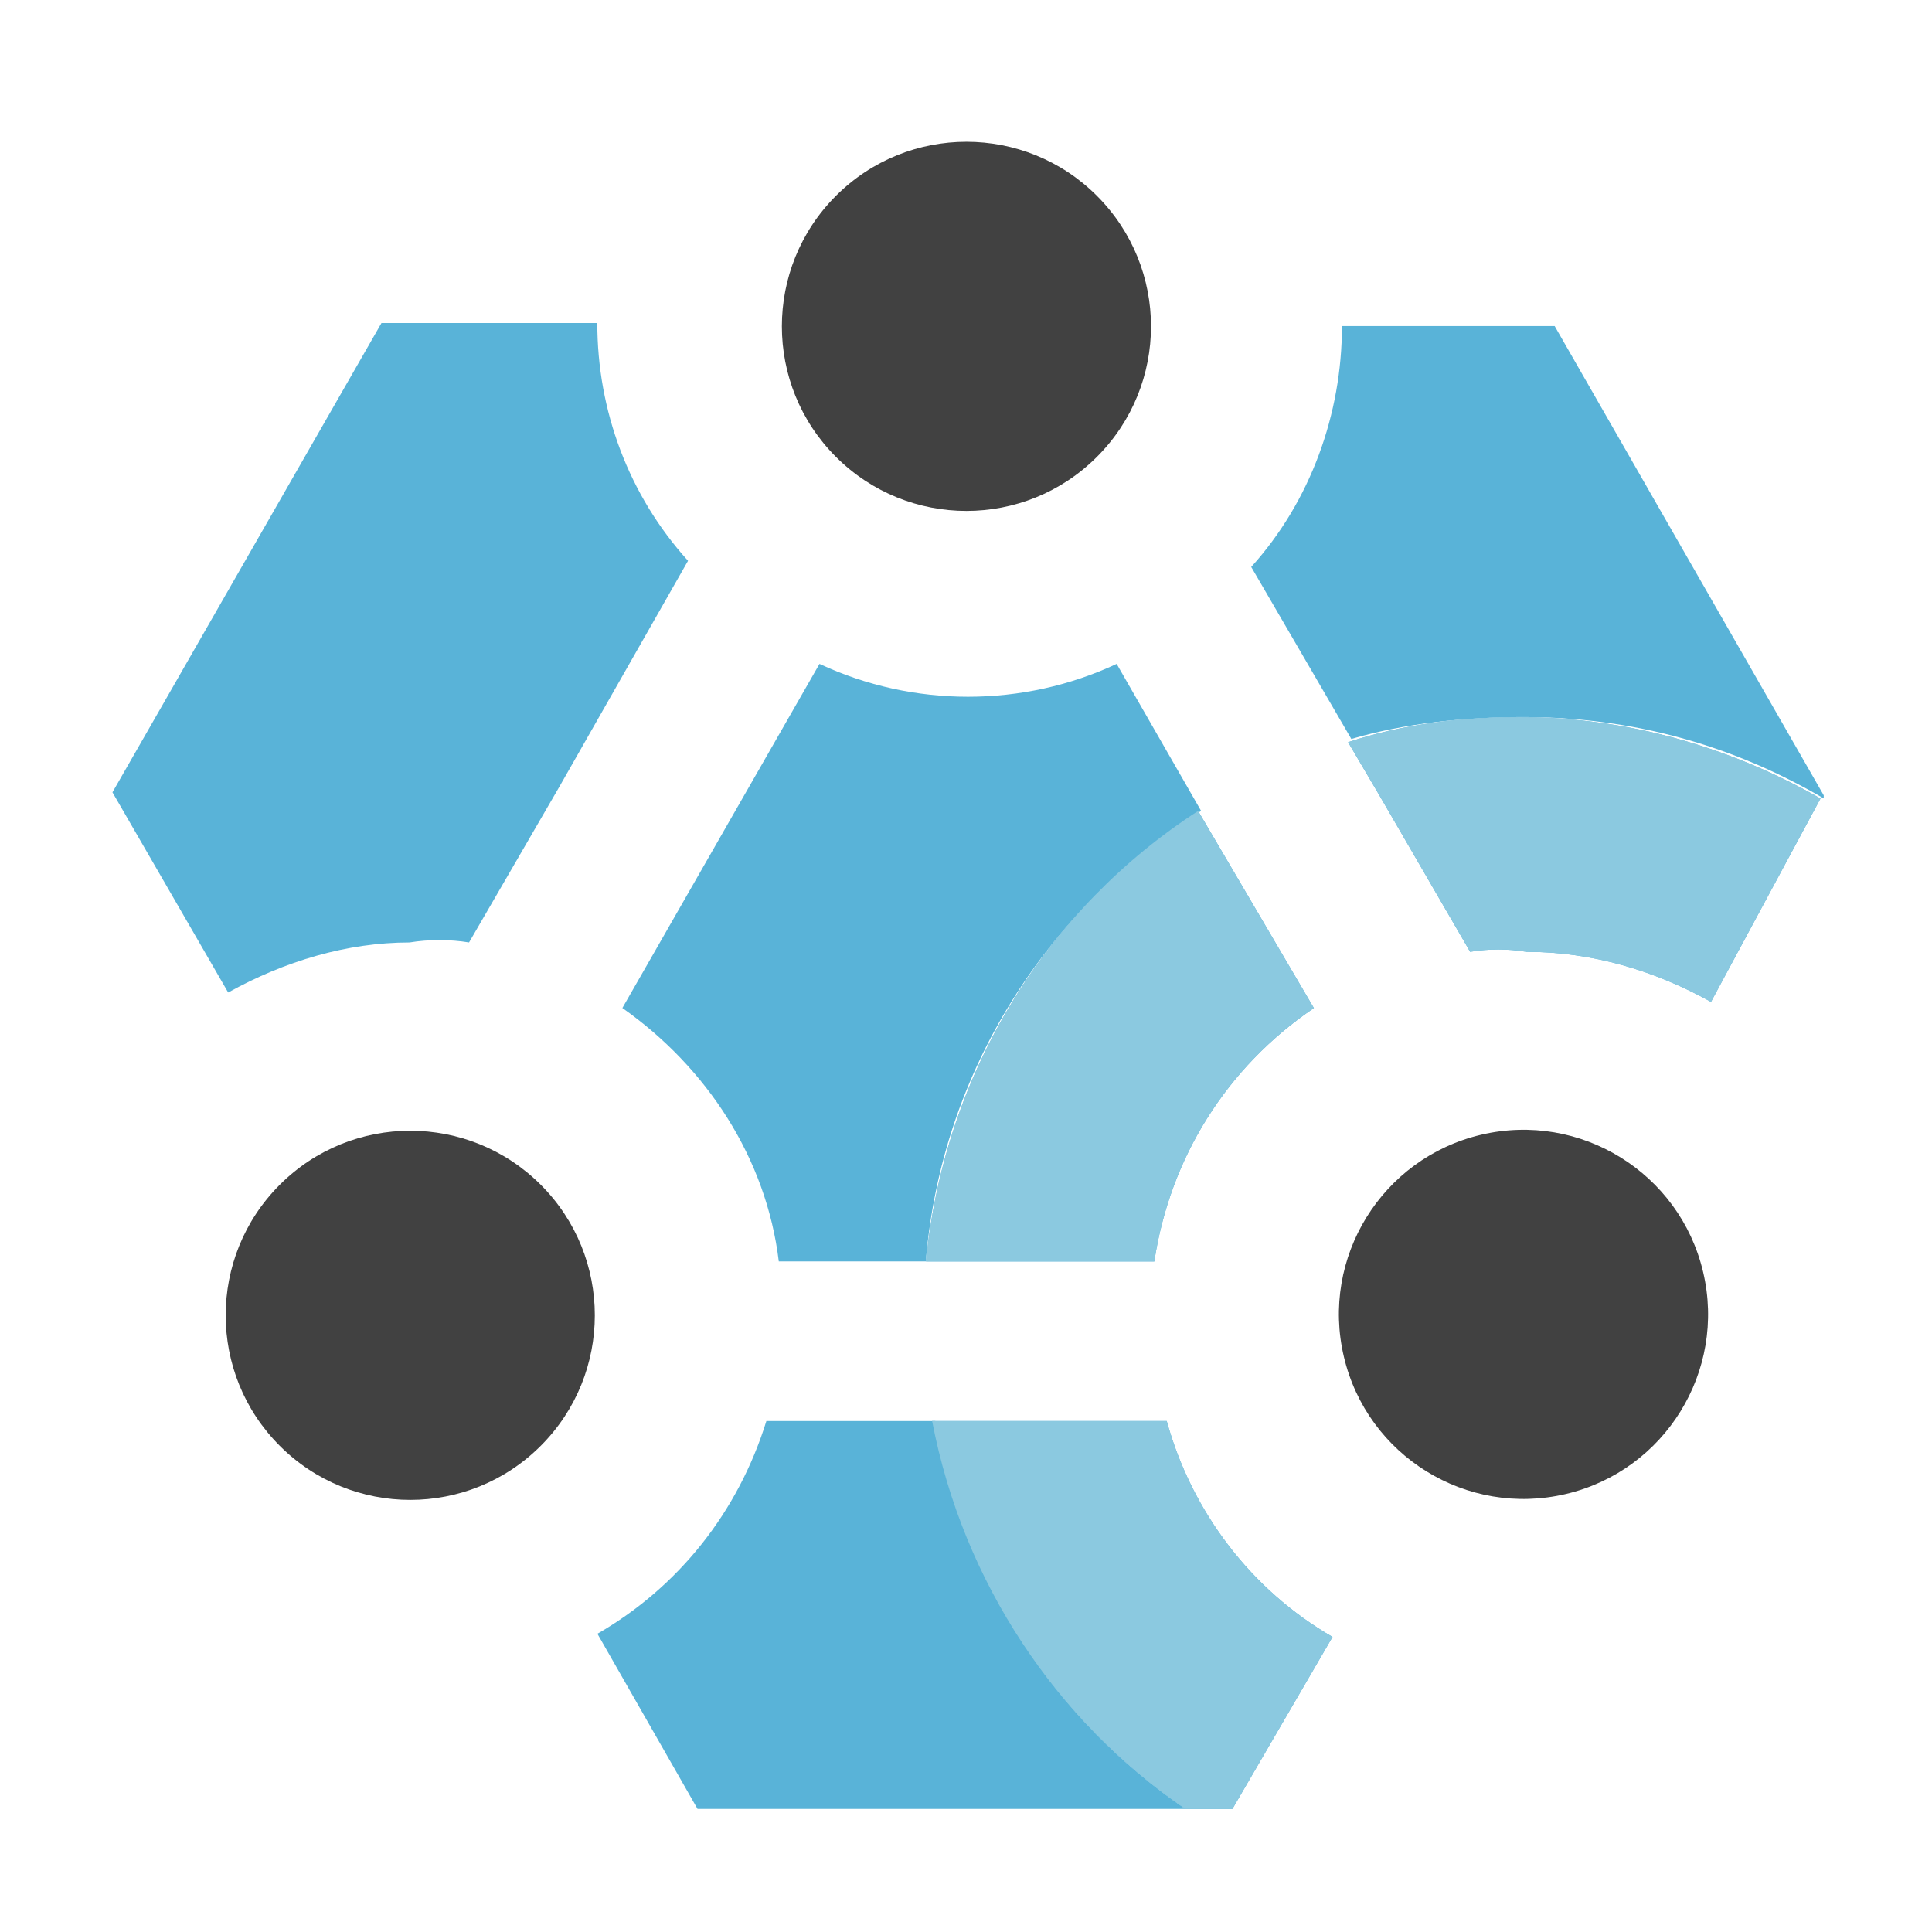
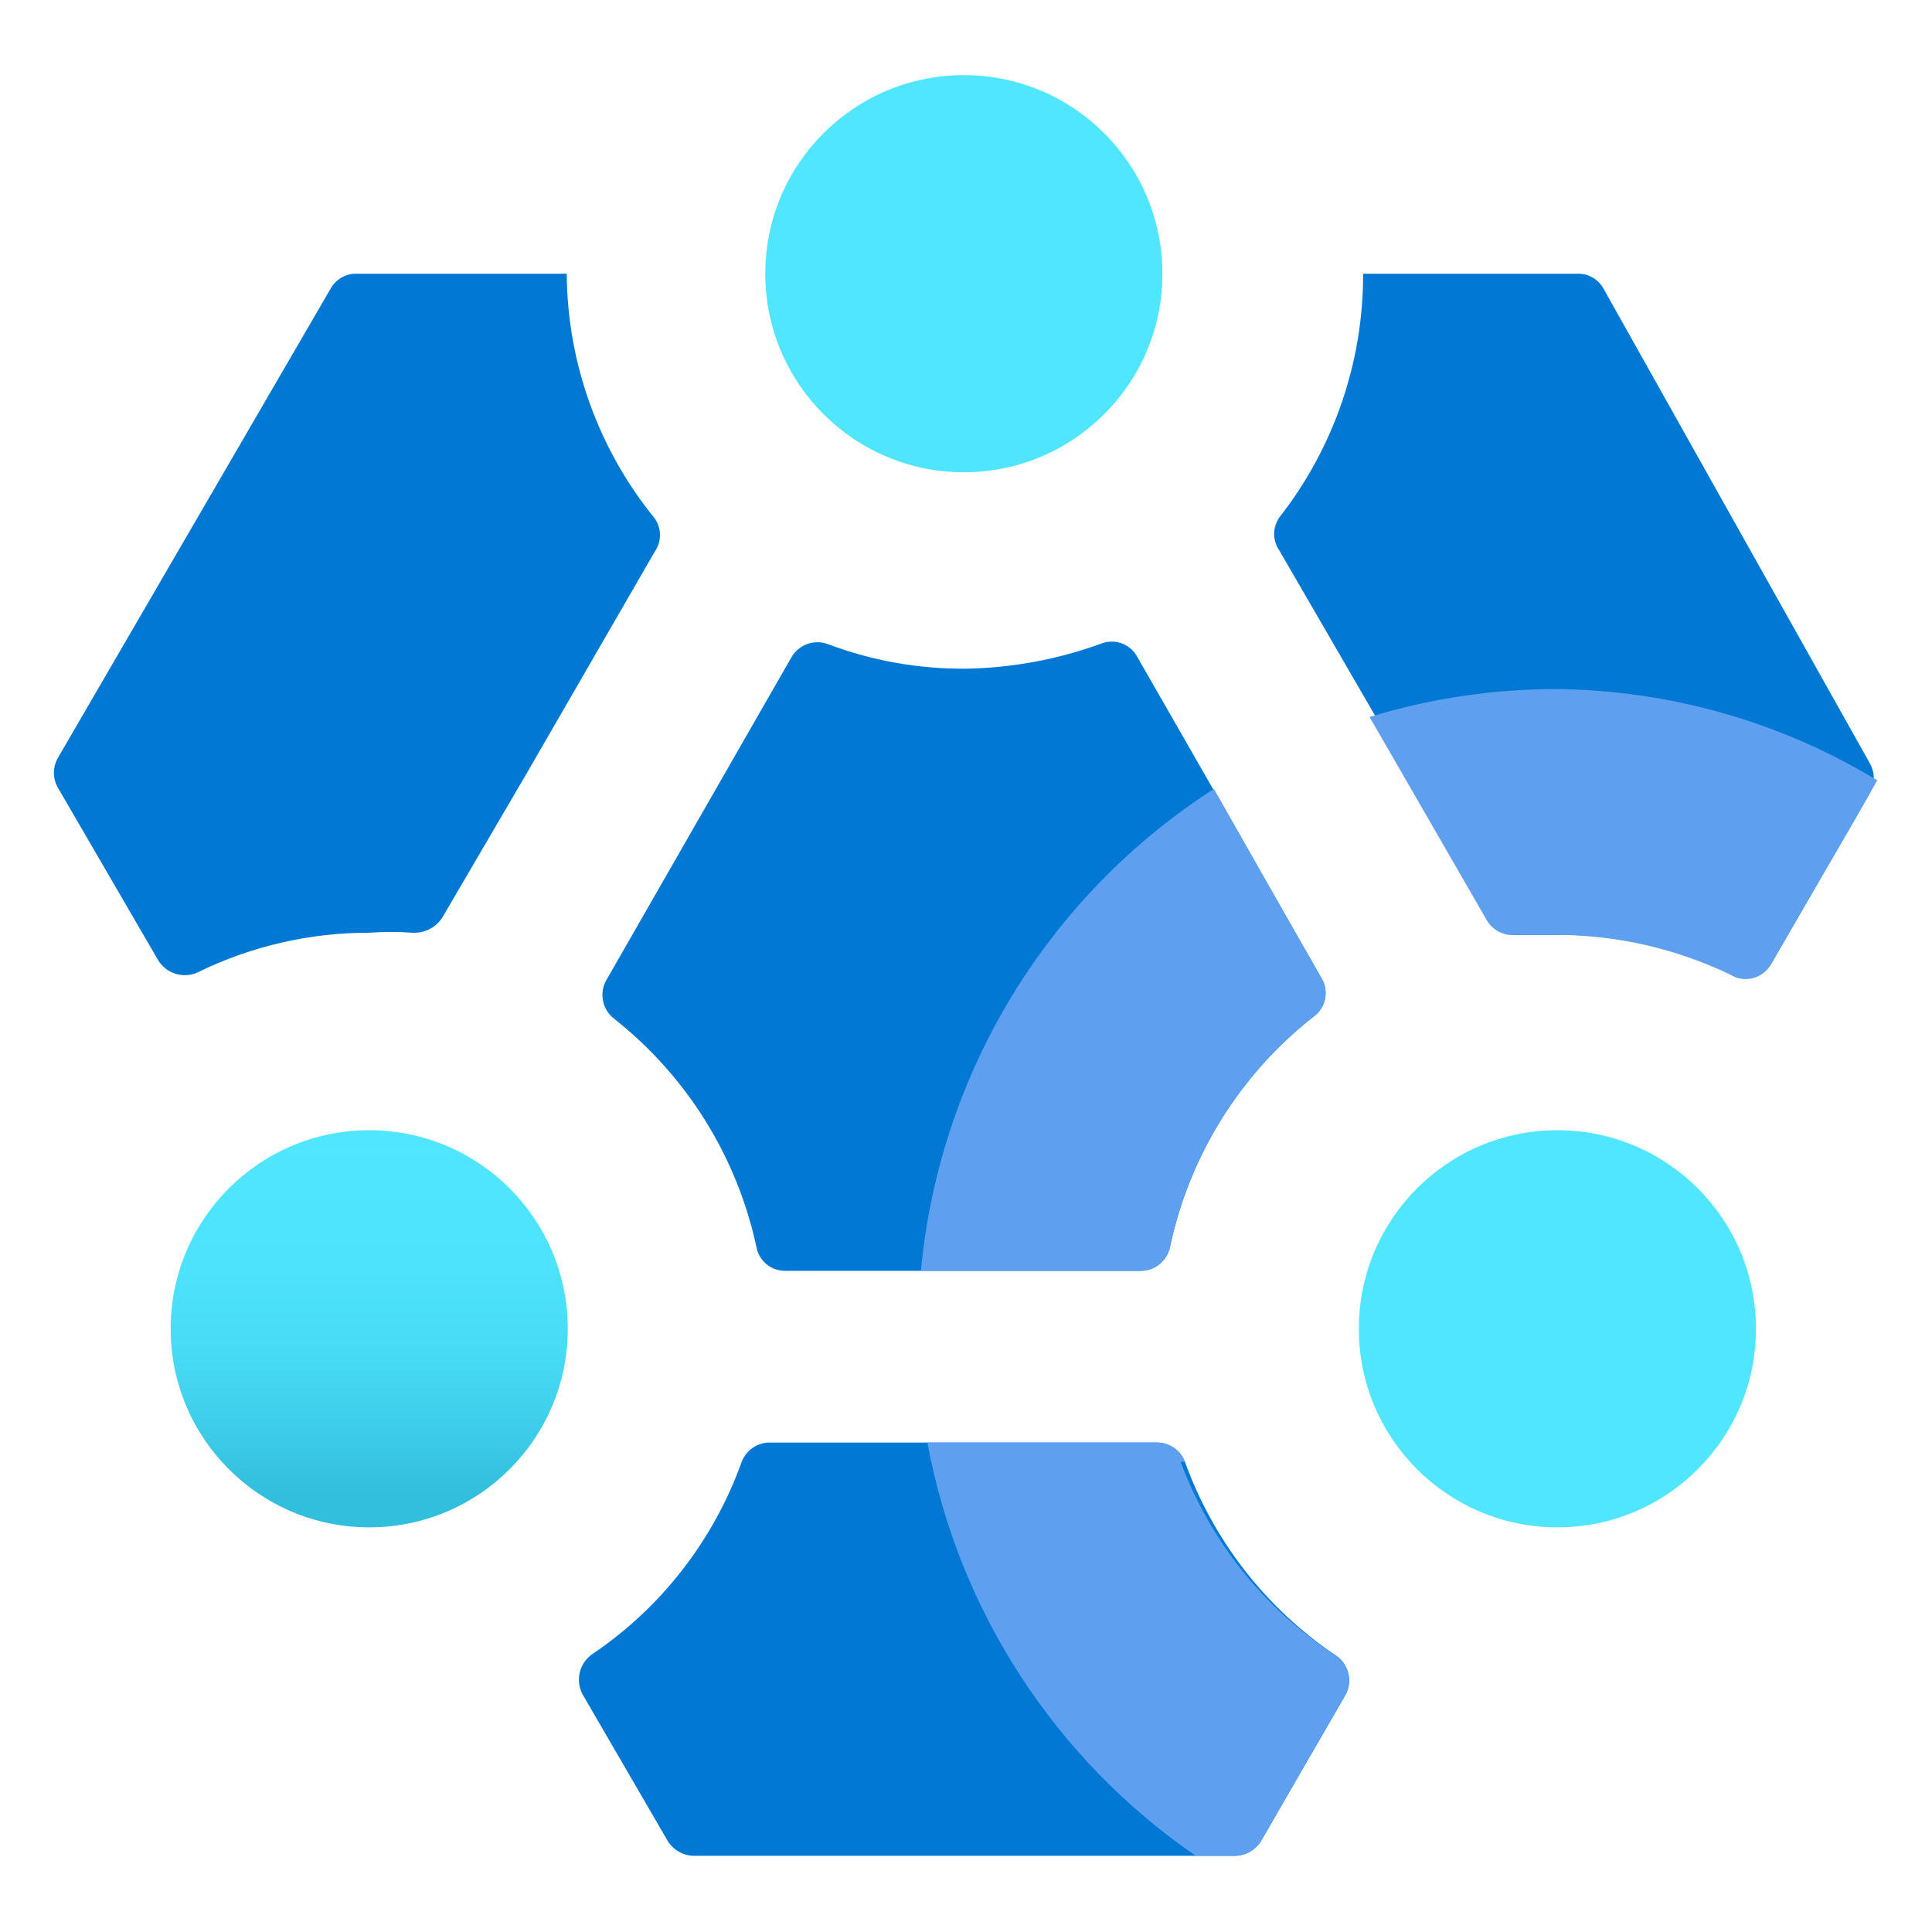
- <svg xmlns="http://www.w3.org/2000/svg" width="49" height="49" viewBox="0 0 49 49" fill="none">
-   <path d="M38.637 18.187C41.414 18.187 43.953 18.901 46.254 20.25V20.171L39.43 8.27H34.035C34.035 10.491 33.242 12.713 31.734 14.379L34.273 18.742C35.622 18.346 37.13 18.187 38.637 18.187Z" fill="#59B3D8" />
-   <path d="M10.389 23.903C10.865 23.823 11.42 23.823 11.896 23.903L14.197 19.936L17.45 14.223C15.943 12.557 15.149 10.415 15.149 8.193H9.675L2.852 20.095L5.787 25.172C7.215 24.379 8.802 23.903 10.389 23.903Z" fill="#59B3D8" />
-   <path d="M20.784 16.838L15.785 25.565C17.927 27.073 19.435 29.374 19.752 31.992H23.481C23.878 27.152 26.576 23.026 30.463 20.567L28.321 16.838C25.941 17.949 23.164 17.949 20.784 16.838Z" fill="#59B3D8" />
-   <path d="M23.721 36.041H19.437C18.723 38.342 17.215 40.246 15.152 41.436L17.691 45.879H30.068C26.816 43.658 24.435 40.167 23.721 36.041Z" fill="#59B3D8" />
-   <path d="M27.821 11.587C29.649 9.759 29.649 6.795 27.821 4.967C25.993 3.139 23.029 3.139 21.201 4.967C19.373 6.795 19.373 9.759 21.201 11.587C23.029 13.415 25.993 13.415 27.821 11.587Z" fill="#414141" />
-   <path d="M39.715 37.891C42.231 37.297 43.789 34.776 43.195 32.26C42.601 29.744 40.08 28.186 37.563 28.78C35.047 29.374 33.489 31.895 34.084 34.411C34.678 36.927 37.199 38.485 39.715 37.891Z" fill="#414141" />
-   <path d="M13.715 36.669C15.543 34.841 15.543 31.877 13.715 30.049C11.887 28.221 8.923 28.221 7.095 30.049C5.267 31.877 5.267 34.841 7.095 36.669C8.923 38.498 11.887 38.498 13.715 36.669Z" fill="#414141" />
-   <path d="M34.191 18.824L34.985 20.173L37.286 24.14C37.762 24.061 38.238 24.061 38.714 24.14C40.38 24.14 41.967 24.616 43.395 25.41L46.172 20.252C43.95 18.983 41.332 18.189 38.555 18.189C37.127 18.189 35.62 18.348 34.191 18.824Z" fill="#59B3D8" />
-   <path d="M34.191 18.824L34.985 20.173L37.286 24.14C37.762 24.061 38.238 24.061 38.714 24.14C40.38 24.14 41.967 24.616 43.395 25.41L46.172 20.252C43.95 18.983 41.332 18.189 38.555 18.189C37.127 18.189 35.62 18.348 34.191 18.824Z" fill="#8BC9E0" />
-   <path d="M30.067 45.879H31.257L33.796 41.516C31.733 40.325 30.226 38.342 29.591 36.041H23.641C24.434 40.167 26.814 43.658 30.067 45.879Z" fill="#59B3D8" />
-   <path d="M30.067 45.879H31.257L33.796 41.516C31.733 40.325 30.226 38.342 29.591 36.041H23.641C24.434 40.167 26.814 43.658 30.067 45.879Z" fill="#8BC9E0" />
-   <path d="M23.484 31.994H29.276C29.673 29.375 31.101 27.074 33.323 25.567L30.387 20.568C26.579 23.028 23.96 27.154 23.484 31.994Z" fill="#59B3D8" />
-   <path d="M23.484 31.994H29.276C29.673 29.375 31.101 27.074 33.323 25.567L30.387 20.568C26.579 23.028 23.96 27.154 23.484 31.994Z" fill="#8BC9E0" />
+ <svg viewBox="0 0 18 18" class="" role="presentation" focusable="false" id="FxSymbol0-08c" data-type="1">
+   <g>
+     <path fill="none" d="M0 0h18v18H0z" />
+     <path d="M7.32 11.84h3.31a.28.28 0 0 0 .27-.22 3.7 3.7 0 0 1 1.34-2.15.27.27 0 0 0 .07-.36l-1.72-3a.27.27 0 0 0-.34-.11A3.87 3.87 0 0 1 9 6.23 3.56 3.56 0 0 1 7.71 6a.28.28 0 0 0-.34.13l-1.72 3a.28.28 0 0 0 .07.36 3.7 3.7 0 0 1 1.33 2.14.27.27 0 0 0 .27.21zm-2-9.29h-2a.27.27 0 0 0-.24.14L.54 7.06a.28.28 0 0 0 0 .28l.93 1.6a.29.29 0 0 0 .37.12 3.62 3.62 0 0 1 1.6-.37 2.69 2.69 0 0 1 .4 0 .31.31 0 0 0 .28-.14l.79-1.35L6.1 5.14a.27.27 0 0 0 0-.31 3.65 3.65 0 0 1-.82-2.28zm9.62.14a.27.27 0 0 0-.24-.14h-2a3.67 3.67 0 0 1-.78 2.27.27.27 0 0 0 0 .31l1.2 2.07.79 1.37a.28.28 0 0 0 .28.14h.38a3.77 3.77 0 0 1 1.61.37.27.27 0 0 0 .31-.08l.93-1.61a.28.28 0 0 0 0-.28zm-4.17 10.75H7.18a.28.28 0 0 0-.27.18 3.64 3.64 0 0 1-1.39 1.79.29.29 0 0 0-.09.38l.79 1.36a.29.29 0 0 0 .24.14h5.05a.29.29 0 0 0 .24-.14l.78-1.35a.28.28 0 0 0-.09-.38 3.68 3.68 0 0 1-1.4-1.8.28.28 0 0 0-.27-.18z" fill="#0078d4" />
+     <circle cx="3.44" cy="12.38" r="1.85" fill="url(#f772da2f-25c0-485f-b825-95254810574a)" />
+     <circle cx="14.51" cy="12.38" r="1.85" fill="url(#e209b8d8-d6ba-4c1a-b87f-a54077b834d3)" />
+     <circle cx="8.98" cy="2.55" r="1.85" fill="url(#b6f64a2b-eee9-4c63-9dbc-7bc71d82c212)" />
+     <path d="M14.51 6.42a5.93 5.93 0 0 0-1.75.26l.3.52.79 1.37a.28.28 0 0 0 .28.14h.38a3.77 3.77 0 0 1 1.61.37.27.27 0 0 0 .37-.08l.79-1.36.21-.37a5.88 5.88 0 0 0-2.98-.85zm-3.61 5.2a3.7 3.7 0 0 1 1.34-2.15.27.27 0 0 0 .07-.36l-1-1.76a6 6 0 0 0-2.73 4.49h2.06a.28.28 0 0 0 .26-.22zm.14 2a.28.28 0 0 0-.27-.18H8.64a6 6 0 0 0 2.5 3.85h.37a.29.29 0 0 0 .24-.14l.78-1.35a.28.28 0 0 0-.09-.38 3.68 3.68 0 0 1-1.44-1.8z" fill="#5ea0ef" />
+   </g>
+   <defs>
+     <linearGradient id="f772da2f-25c0-485f-b825-95254810574a" x1="3.44" y1="14.22" x2="3.44" y2="10.54" gradientUnits="userSpaceOnUse">
+       <stop offset=".09" stop-color="#32bedd" />
+       <stop offset=".21" stop-color="#3bcae7" />
+       <stop offset=".42" stop-color="#47daf5" />
+       <stop offset=".66" stop-color="#4ee3fd" />
+       <stop offset="1" stop-color="#50e6ff" />
+     </linearGradient>
+     <linearGradient id="e209b8d8-d6ba-4c1a-b87f-a54077b834d3" x1="14.51" y1="14.22" x2="14.51" y2="10.54">
+       <stop offset=".09" stop-color="#32bedd" />
+       <stop offset=".21" stop-color="#3bcae7" />
+       <stop offset=".42" stop-color="#47daf5" />
+       <stop offset=".66" stop-color="#4ee3fd" />
+       <stop offset="1" stop-color="#50e6ff" />
+     </linearGradient>
+     <linearGradient id="b6f64a2b-eee9-4c63-9dbc-7bc71d82c212" x1="8.98" y1="4.4" x2="8.98" y2=".71">
+       <stop offset=".09" stop-color="#32bedd" />
+       <stop offset=".21" stop-color="#3bcae7" />
+       <stop offset=".42" stop-color="#47daf5" />
+       <stop offset=".66" stop-color="#4ee3fd" />
+       <stop offset="1" stop-color="#50e6ff" />
+     </linearGradient>
+   </defs>
</svg>
